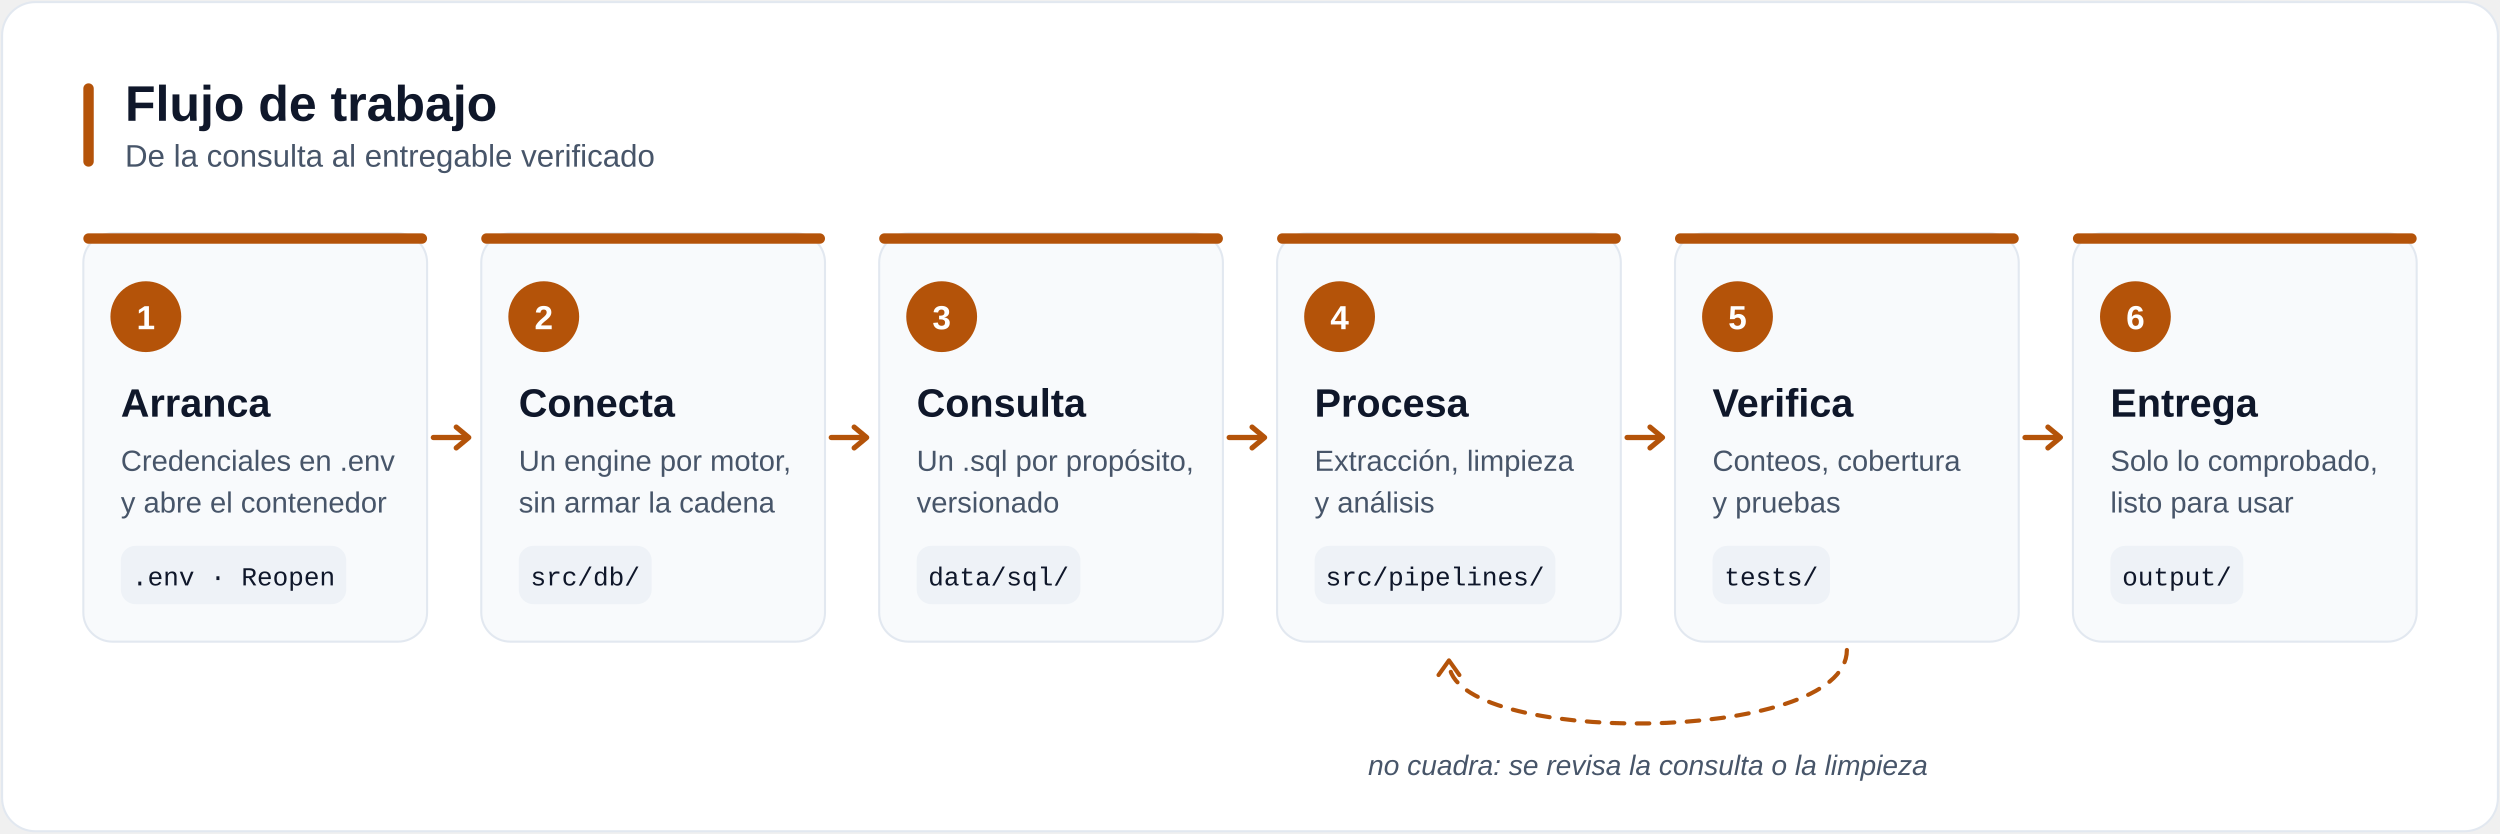
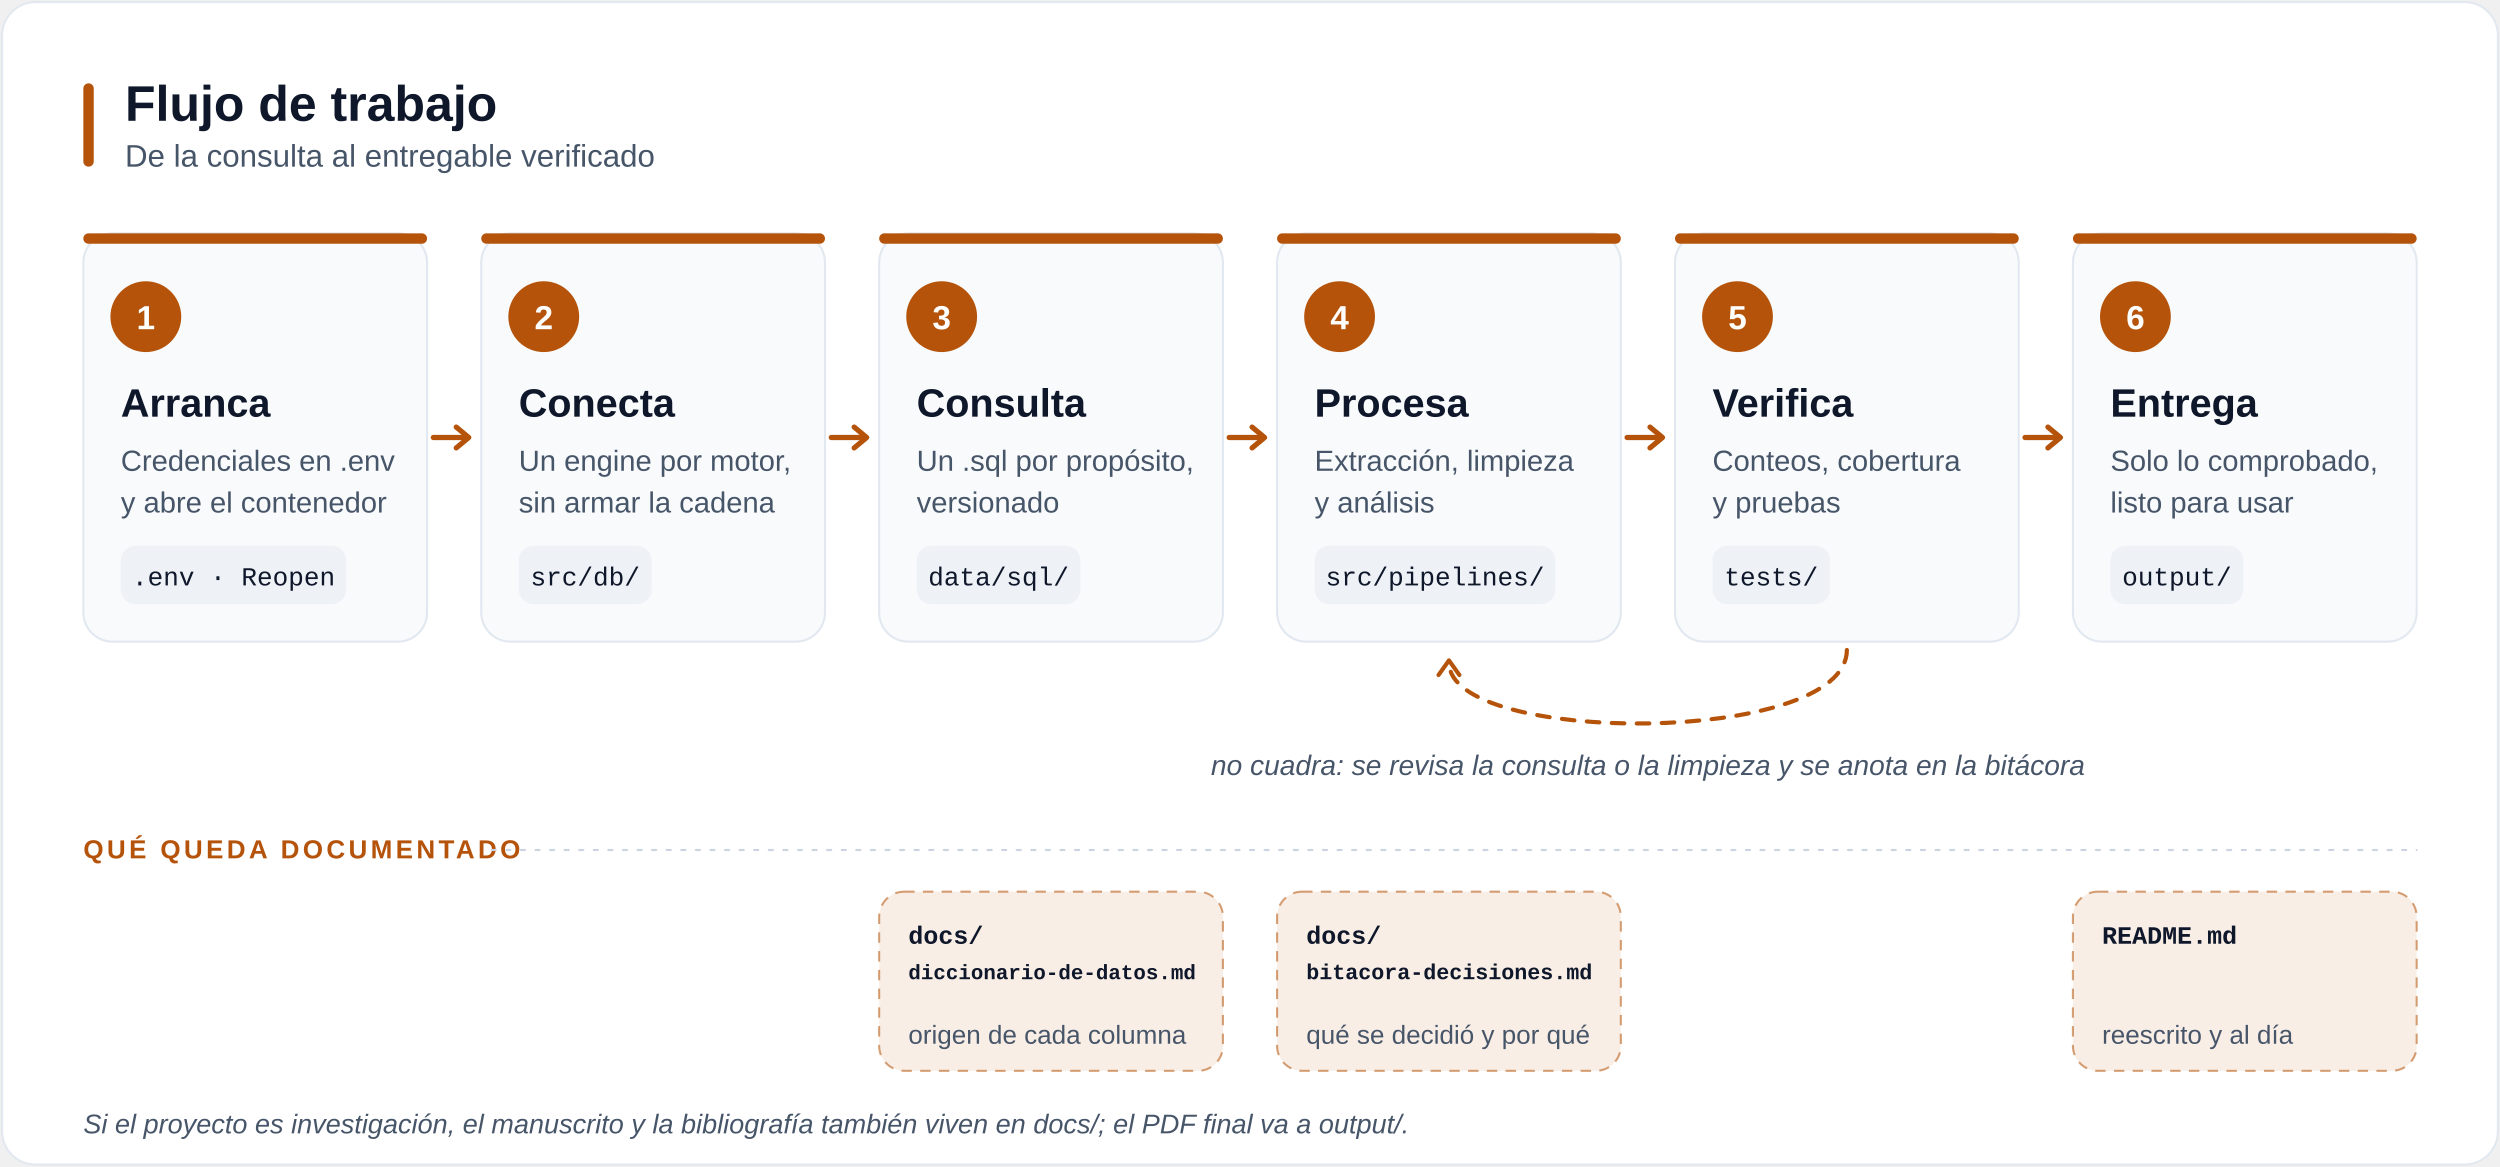
- <svg xmlns="http://www.w3.org/2000/svg" width="1200" height="400" viewBox="0 0 1200 400" role="img" aria-label="Flujo de trabajo: Arranca → Conecta → Consulta → Procesa → Verifica → Entrega">
+ <svg xmlns="http://www.w3.org/2000/svg" width="1200" height="560" viewBox="0 0 1200 560" role="img" aria-label="Flujo de trabajo: Arranca → Conecta → Consulta → Procesa → Verifica → Entrega">
  <g font-family="'Segoe UI', -apple-system, BlinkMacSystemFont, 'Helvetica Neue', Arial, sans-serif">
-     <rect x="1" y="1" width="1198" height="398" rx="16" fill="#FFFFFF" stroke="#E2E8F0" />
+     <rect x="1" y="1" width="1198" height="558" rx="16" fill="#FFFFFF" stroke="#E2E8F0" />
    <rect x="40" y="40" width="5" height="40" rx="2.5" fill="#B45309" />
    <text x="60" y="58" font-size="24" font-weight="700" fill="#0F172A">Flujo de trabajo</text>
    <text x="60" y="80" font-size="15" fill="#475569">De la consulta al entregable verificado</text>
    <rect x="40.0" y="112" width="165.0" height="196" rx="14" fill="#F8FAFC" stroke="#E2E8F0" />
    <rect x="40.0" y="112" width="165.0" height="5" rx="2.5" fill="#B45309" />
    <circle cx="70.0" cy="152" r="17" fill="#B45309" />
    <text x="70.0" y="158" text-anchor="middle" font-size="16" font-weight="700" fill="#FFFFFF">1</text>
    <text x="58.0" y="200" font-size="19" font-weight="700" fill="#0F172A">Arranca</text>
    <text x="58.0" y="226" font-size="14" fill="#475569">Credenciales en .env</text>
    <text x="58.0" y="246" font-size="14" fill="#475569">y abre el contenedor</text>
    <rect x="58.0" y="262" width="108.2" height="28" rx="7" fill="#EEF2F7" />
    <text x="112.1" y="281" text-anchor="middle" font-size="12.5" font-family="'Cascadia Code', 'SFMono-Regular', Consolas, 'Liberation Mono', monospace" fill="#0F172A">.env · Reopen</text>
    <line x1="208.0" y1="210.0" x2="224.0" y2="210.0" stroke="#B45309" stroke-width="2.5" stroke-linecap="round" />
    <path d="M219.0 205.0 L225.0 210.0 L219.0 215.0" fill="none" stroke="#B45309" stroke-width="2.5" stroke-linecap="round" stroke-linejoin="round" />
    <rect x="231.0" y="112" width="165.0" height="196" rx="14" fill="#F8FAFC" stroke="#E2E8F0" />
    <rect x="231.0" y="112" width="165.0" height="5" rx="2.5" fill="#B45309" />
    <circle cx="261.0" cy="152" r="17" fill="#B45309" />
    <text x="261.0" y="158" text-anchor="middle" font-size="16" font-weight="700" fill="#FFFFFF">2</text>
    <text x="249.0" y="200" font-size="19" font-weight="700" fill="#0F172A">Conecta</text>
    <text x="249.0" y="226" font-size="14" fill="#475569">Un engine por motor,</text>
    <text x="249.0" y="246" font-size="14" fill="#475569">sin armar la cadena</text>
    <rect x="249.0" y="262" width="63.8" height="28" rx="7" fill="#EEF2F7" />
    <text x="280.9" y="281" text-anchor="middle" font-size="12.5" font-family="'Cascadia Code', 'SFMono-Regular', Consolas, 'Liberation Mono', monospace" fill="#0F172A">src/db/</text>
    <line x1="399.0" y1="210.0" x2="415.0" y2="210.0" stroke="#B45309" stroke-width="2.5" stroke-linecap="round" />
    <path d="M410.0 205.0 L416.0 210.0 L410.0 215.0" fill="none" stroke="#B45309" stroke-width="2.5" stroke-linecap="round" stroke-linejoin="round" />
    <rect x="422.0" y="112" width="165.0" height="196" rx="14" fill="#F8FAFC" stroke="#E2E8F0" />
    <rect x="422.0" y="112" width="165.0" height="5" rx="2.5" fill="#B45309" />
    <circle cx="452.0" cy="152" r="17" fill="#B45309" />
    <text x="452.0" y="158" text-anchor="middle" font-size="16" font-weight="700" fill="#FFFFFF">3</text>
    <text x="440.0" y="200" font-size="19" font-weight="700" fill="#0F172A">Consulta</text>
    <text x="440.0" y="226" font-size="14" fill="#475569">Un .sql por propósito,</text>
    <text x="440.0" y="246" font-size="14" fill="#475569">versionado</text>
    <rect x="440.0" y="262" width="78.6" height="28" rx="7" fill="#EEF2F7" />
    <text x="479.3" y="281" text-anchor="middle" font-size="12.5" font-family="'Cascadia Code', 'SFMono-Regular', Consolas, 'Liberation Mono', monospace" fill="#0F172A">data/sql/</text>
    <line x1="590.0" y1="210.0" x2="606.0" y2="210.0" stroke="#B45309" stroke-width="2.5" stroke-linecap="round" />
    <path d="M601.0 205.0 L607.0 210.0 L601.0 215.0" fill="none" stroke="#B45309" stroke-width="2.5" stroke-linecap="round" stroke-linejoin="round" />
    <rect x="613.0" y="112" width="165.0" height="196" rx="14" fill="#F8FAFC" stroke="#E2E8F0" />
    <rect x="613.0" y="112" width="165.0" height="5" rx="2.5" fill="#B45309" />
    <circle cx="643.0" cy="152" r="17" fill="#B45309" />
    <text x="643.0" y="158" text-anchor="middle" font-size="16" font-weight="700" fill="#FFFFFF">4</text>
    <text x="631.0" y="200" font-size="19" font-weight="700" fill="#0F172A">Procesa</text>
    <text x="631.0" y="226" font-size="14" fill="#475569">Extracción, limpieza</text>
    <text x="631.0" y="246" font-size="14" fill="#475569">y análisis</text>
    <rect x="631.0" y="262" width="115.6" height="28" rx="7" fill="#EEF2F7" />
    <text x="688.8" y="281" text-anchor="middle" font-size="12.5" font-family="'Cascadia Code', 'SFMono-Regular', Consolas, 'Liberation Mono', monospace" fill="#0F172A">src/pipelines/</text>
    <line x1="781.0" y1="210.0" x2="797.0" y2="210.0" stroke="#B45309" stroke-width="2.5" stroke-linecap="round" />
    <path d="M792.0 205.0 L798.0 210.0 L792.0 215.0" fill="none" stroke="#B45309" stroke-width="2.5" stroke-linecap="round" stroke-linejoin="round" />
    <rect x="804.0" y="112" width="165.0" height="196" rx="14" fill="#F8FAFC" stroke="#E2E8F0" />
    <rect x="804.0" y="112" width="165.0" height="5" rx="2.5" fill="#B45309" />
    <circle cx="834.0" cy="152" r="17" fill="#B45309" />
    <text x="834.0" y="158" text-anchor="middle" font-size="16" font-weight="700" fill="#FFFFFF">5</text>
    <text x="822.0" y="200" font-size="19" font-weight="700" fill="#0F172A">Verifica</text>
    <text x="822.0" y="226" font-size="14" fill="#475569">Conteos, cobertura</text>
    <text x="822.0" y="246" font-size="14" fill="#475569">y pruebas</text>
    <rect x="822.0" y="262" width="56.4" height="28" rx="7" fill="#EEF2F7" />
    <text x="850.2" y="281" text-anchor="middle" font-size="12.5" font-family="'Cascadia Code', 'SFMono-Regular', Consolas, 'Liberation Mono', monospace" fill="#0F172A">tests/</text>
    <line x1="972.0" y1="210.0" x2="988.0" y2="210.0" stroke="#B45309" stroke-width="2.5" stroke-linecap="round" />
    <path d="M983.0 205.0 L989.0 210.0 L983.0 215.0" fill="none" stroke="#B45309" stroke-width="2.5" stroke-linecap="round" stroke-linejoin="round" />
    <rect x="995.0" y="112" width="165.0" height="196" rx="14" fill="#F8FAFC" stroke="#E2E8F0" />
    <rect x="995.0" y="112" width="165.0" height="5" rx="2.5" fill="#B45309" />
    <circle cx="1025.0" cy="152" r="17" fill="#B45309" />
    <text x="1025.0" y="158" text-anchor="middle" font-size="16" font-weight="700" fill="#FFFFFF">6</text>
    <text x="1013.0" y="200" font-size="19" font-weight="700" fill="#0F172A">Entrega</text>
    <text x="1013.0" y="226" font-size="14" fill="#475569">Solo lo comprobado,</text>
    <text x="1013.0" y="246" font-size="14" fill="#475569">listo para usar</text>
    <rect x="1013.0" y="262" width="63.8" height="28" rx="7" fill="#EEF2F7" />
    <text x="1044.9" y="281" text-anchor="middle" font-size="12.5" font-family="'Cascadia Code', 'SFMono-Regular', Consolas, 'Liberation Mono', monospace" fill="#0F172A">output/</text>
    <path d="M886.5 312 C886.5 358 695.5 358 695.5 318" fill="none" stroke="#B45309" stroke-width="2" stroke-dasharray="6 6" stroke-linecap="round" />
    <path d="M690.5 324 L695.5 317 L700.5 324" fill="none" stroke="#B45309" stroke-width="2" stroke-linecap="round" stroke-linejoin="round" />
-     <text x="791.0" y="372" text-anchor="middle" font-size="13.5" font-style="italic" fill="#475569">no cuadra: se revisa la consulta o la limpieza</text>
+     <text x="791.0" y="372" text-anchor="middle" font-size="13.5" font-style="italic" fill="#475569">no cuadra: se revisa la consulta o la limpieza y se anota en la bitácora</text>
+     <text x="40" y="412" font-size="12.5" font-weight="700" letter-spacing="1.6" fill="#B45309">QUÉ QUEDA DOCUMENTADO</text>
+     <line x1="236" y1="408" x2="1160" y2="408" stroke="#CBD5E1" stroke-dasharray="2 5" stroke-linecap="round" />
+     <rect x="422.0" y="428" width="165.0" height="86" rx="12" fill="#F8EEE6" stroke="#B45309" stroke-opacity="0.55" stroke-dasharray="5 4" />
+     <text x="436.0" y="453" font-size="12.0" font-family="'Cascadia Code', 'SFMono-Regular', Consolas, 'Liberation Mono', monospace" font-weight="600" fill="#0F172A">docs/</text>
+     <text x="436.0" y="470" font-size="10.0" font-family="'Cascadia Code', 'SFMono-Regular', Consolas, 'Liberation Mono', monospace" font-weight="600" fill="#0F172A">diccionario-de-datos.md</text>
+     <text x="436.0" y="501" font-size="12.5" fill="#475569">origen de cada columna</text>
+     <rect x="613.0" y="428" width="165.0" height="86" rx="12" fill="#F8EEE6" stroke="#B45309" stroke-opacity="0.55" stroke-dasharray="5 4" />
+     <text x="627.0" y="453" font-size="12.0" font-family="'Cascadia Code', 'SFMono-Regular', Consolas, 'Liberation Mono', monospace" font-weight="600" fill="#0F172A">docs/</text>
+     <text x="627.0" y="470" font-size="10.4" font-family="'Cascadia Code', 'SFMono-Regular', Consolas, 'Liberation Mono', monospace" font-weight="600" fill="#0F172A">bitacora-decisiones.md</text>
+     <text x="627.0" y="501" font-size="12.5" fill="#475569">qué se decidió y por qué</text>
+     <rect x="995.0" y="428" width="165.0" height="86" rx="12" fill="#F8EEE6" stroke="#B45309" stroke-opacity="0.55" stroke-dasharray="5 4" />
+     <text x="1009.0" y="453" font-size="12.0" font-family="'Cascadia Code', 'SFMono-Regular', Consolas, 'Liberation Mono', monospace" font-weight="600" fill="#0F172A">README.md</text>
+     <text x="1009.0" y="501" font-size="12.5" fill="#475569">reescrito y al día</text>
+     <text x="40" y="544" font-size="13" font-style="italic" fill="#475569">Si el proyecto es investigación, el manuscrito y la bibliografía también viven en docs/; el PDF final va a output/.</text>
  </g>
</svg>
